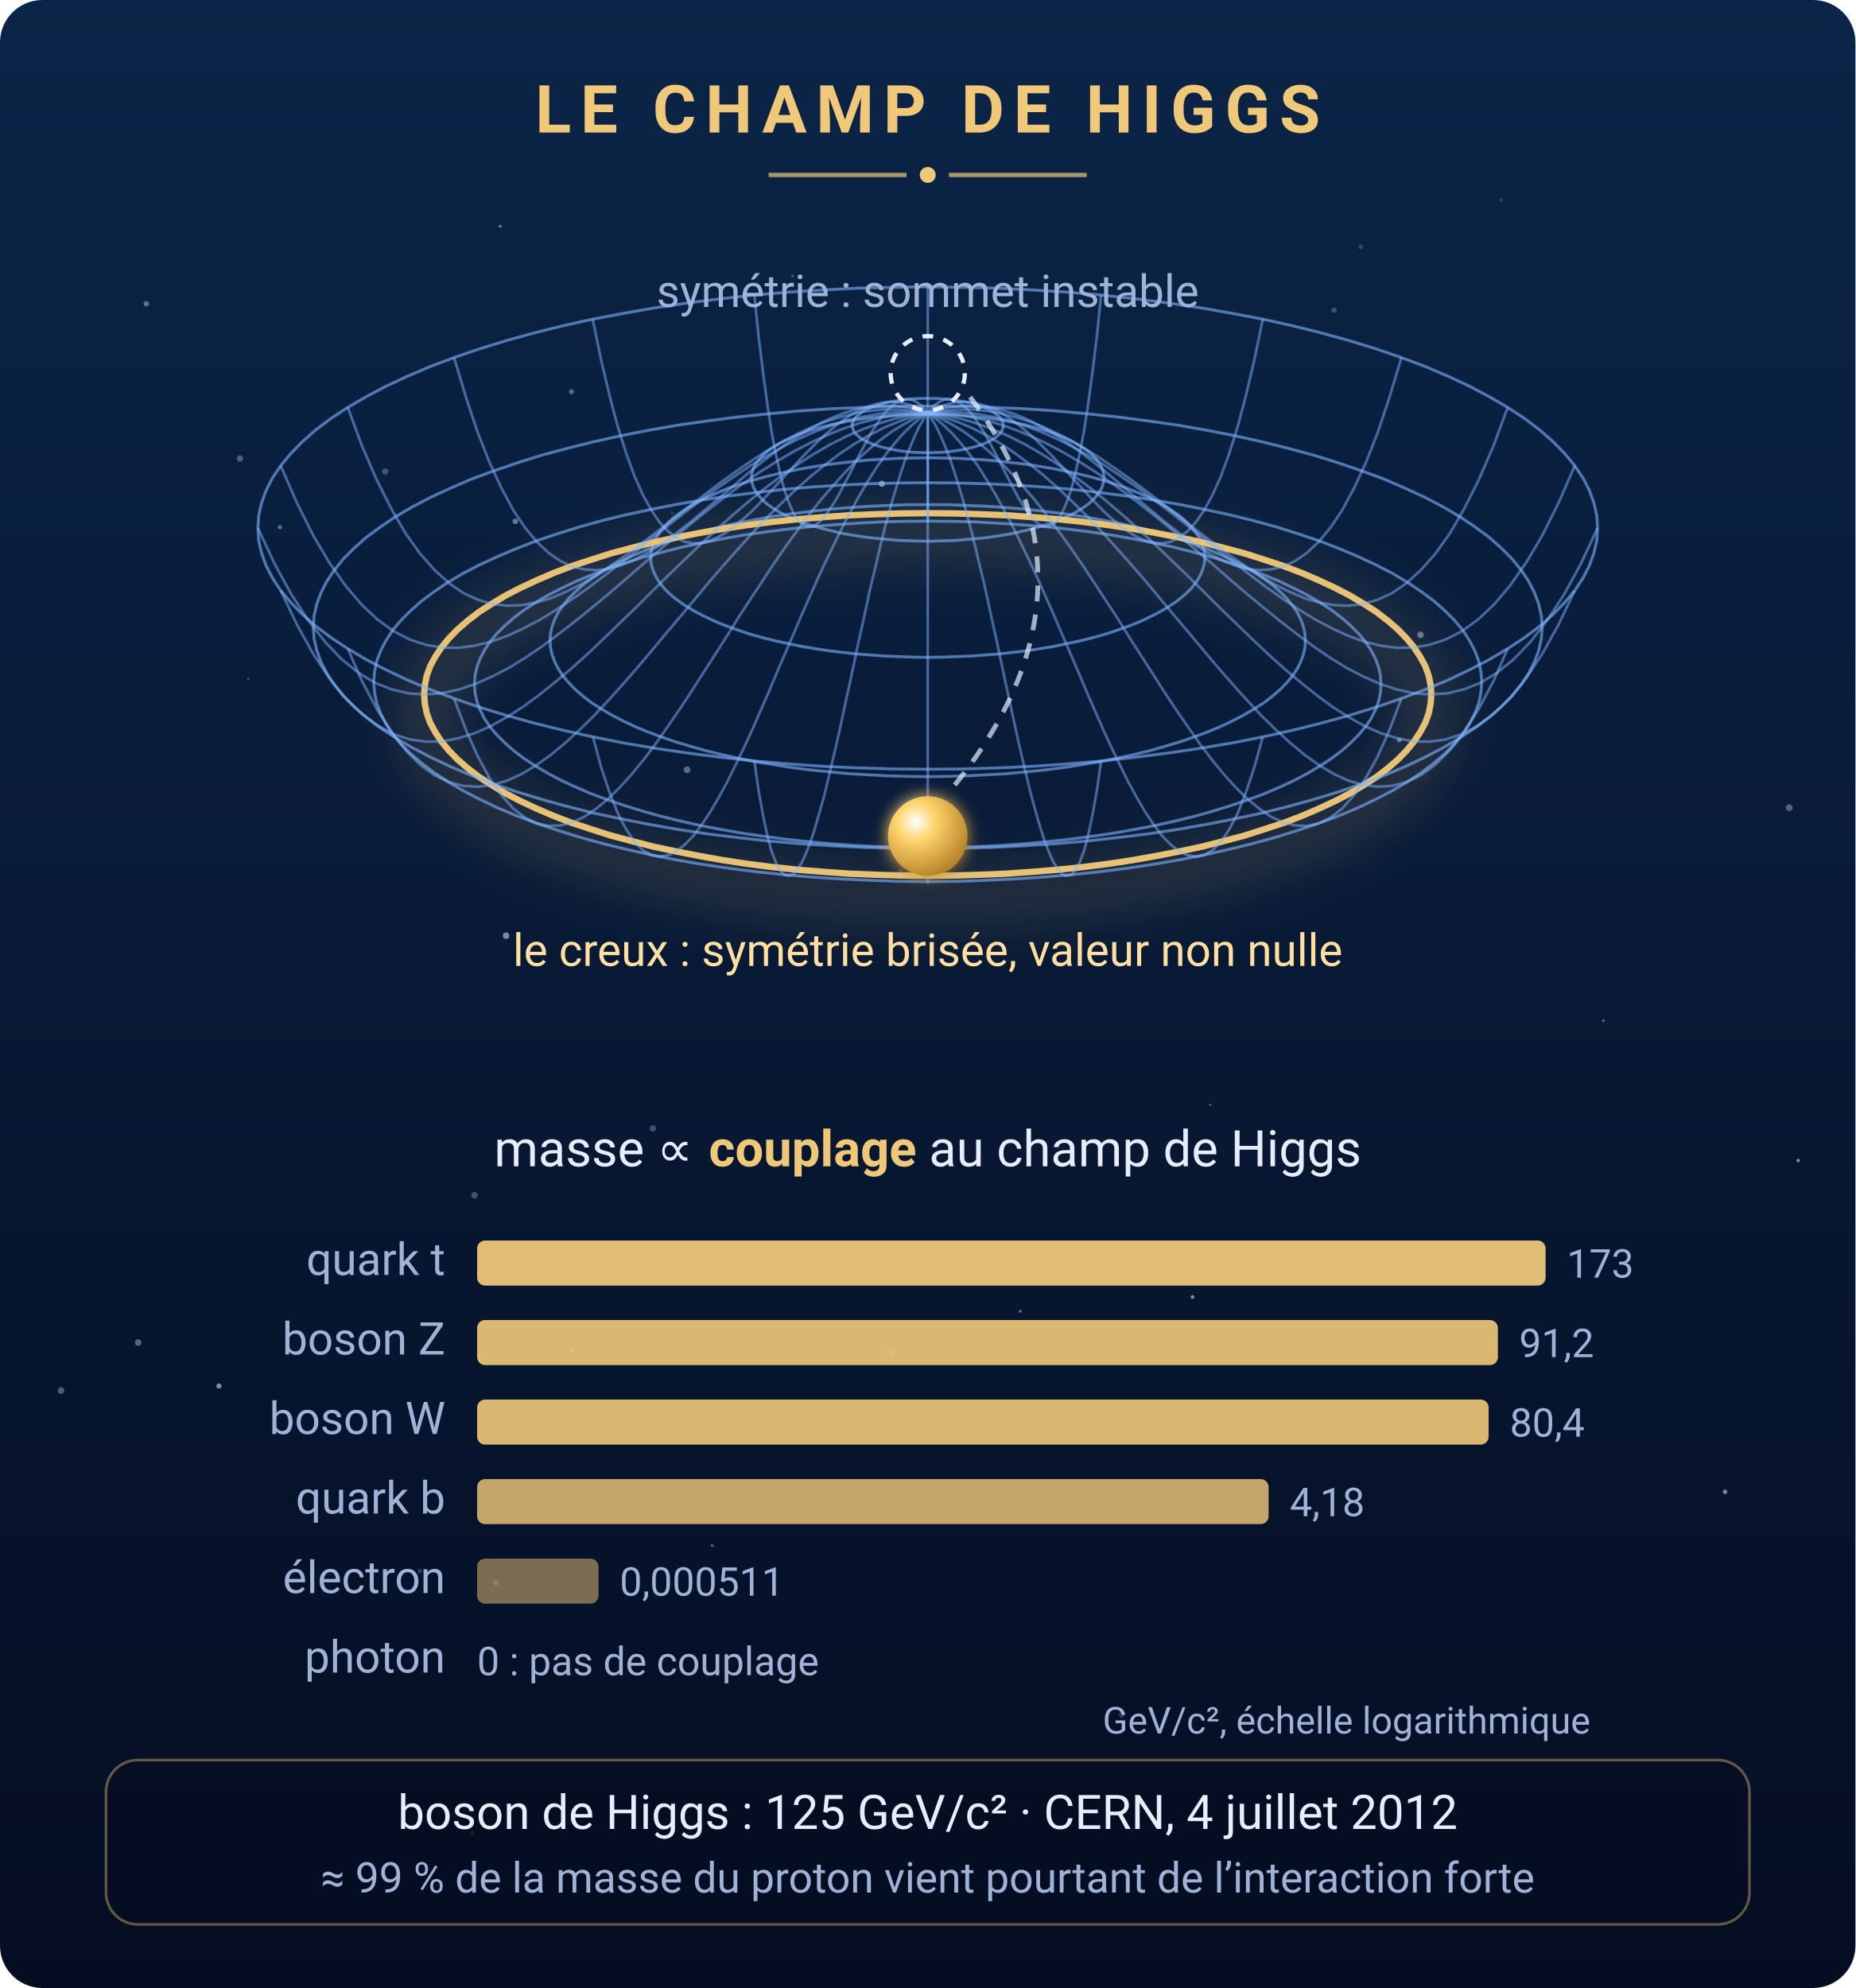
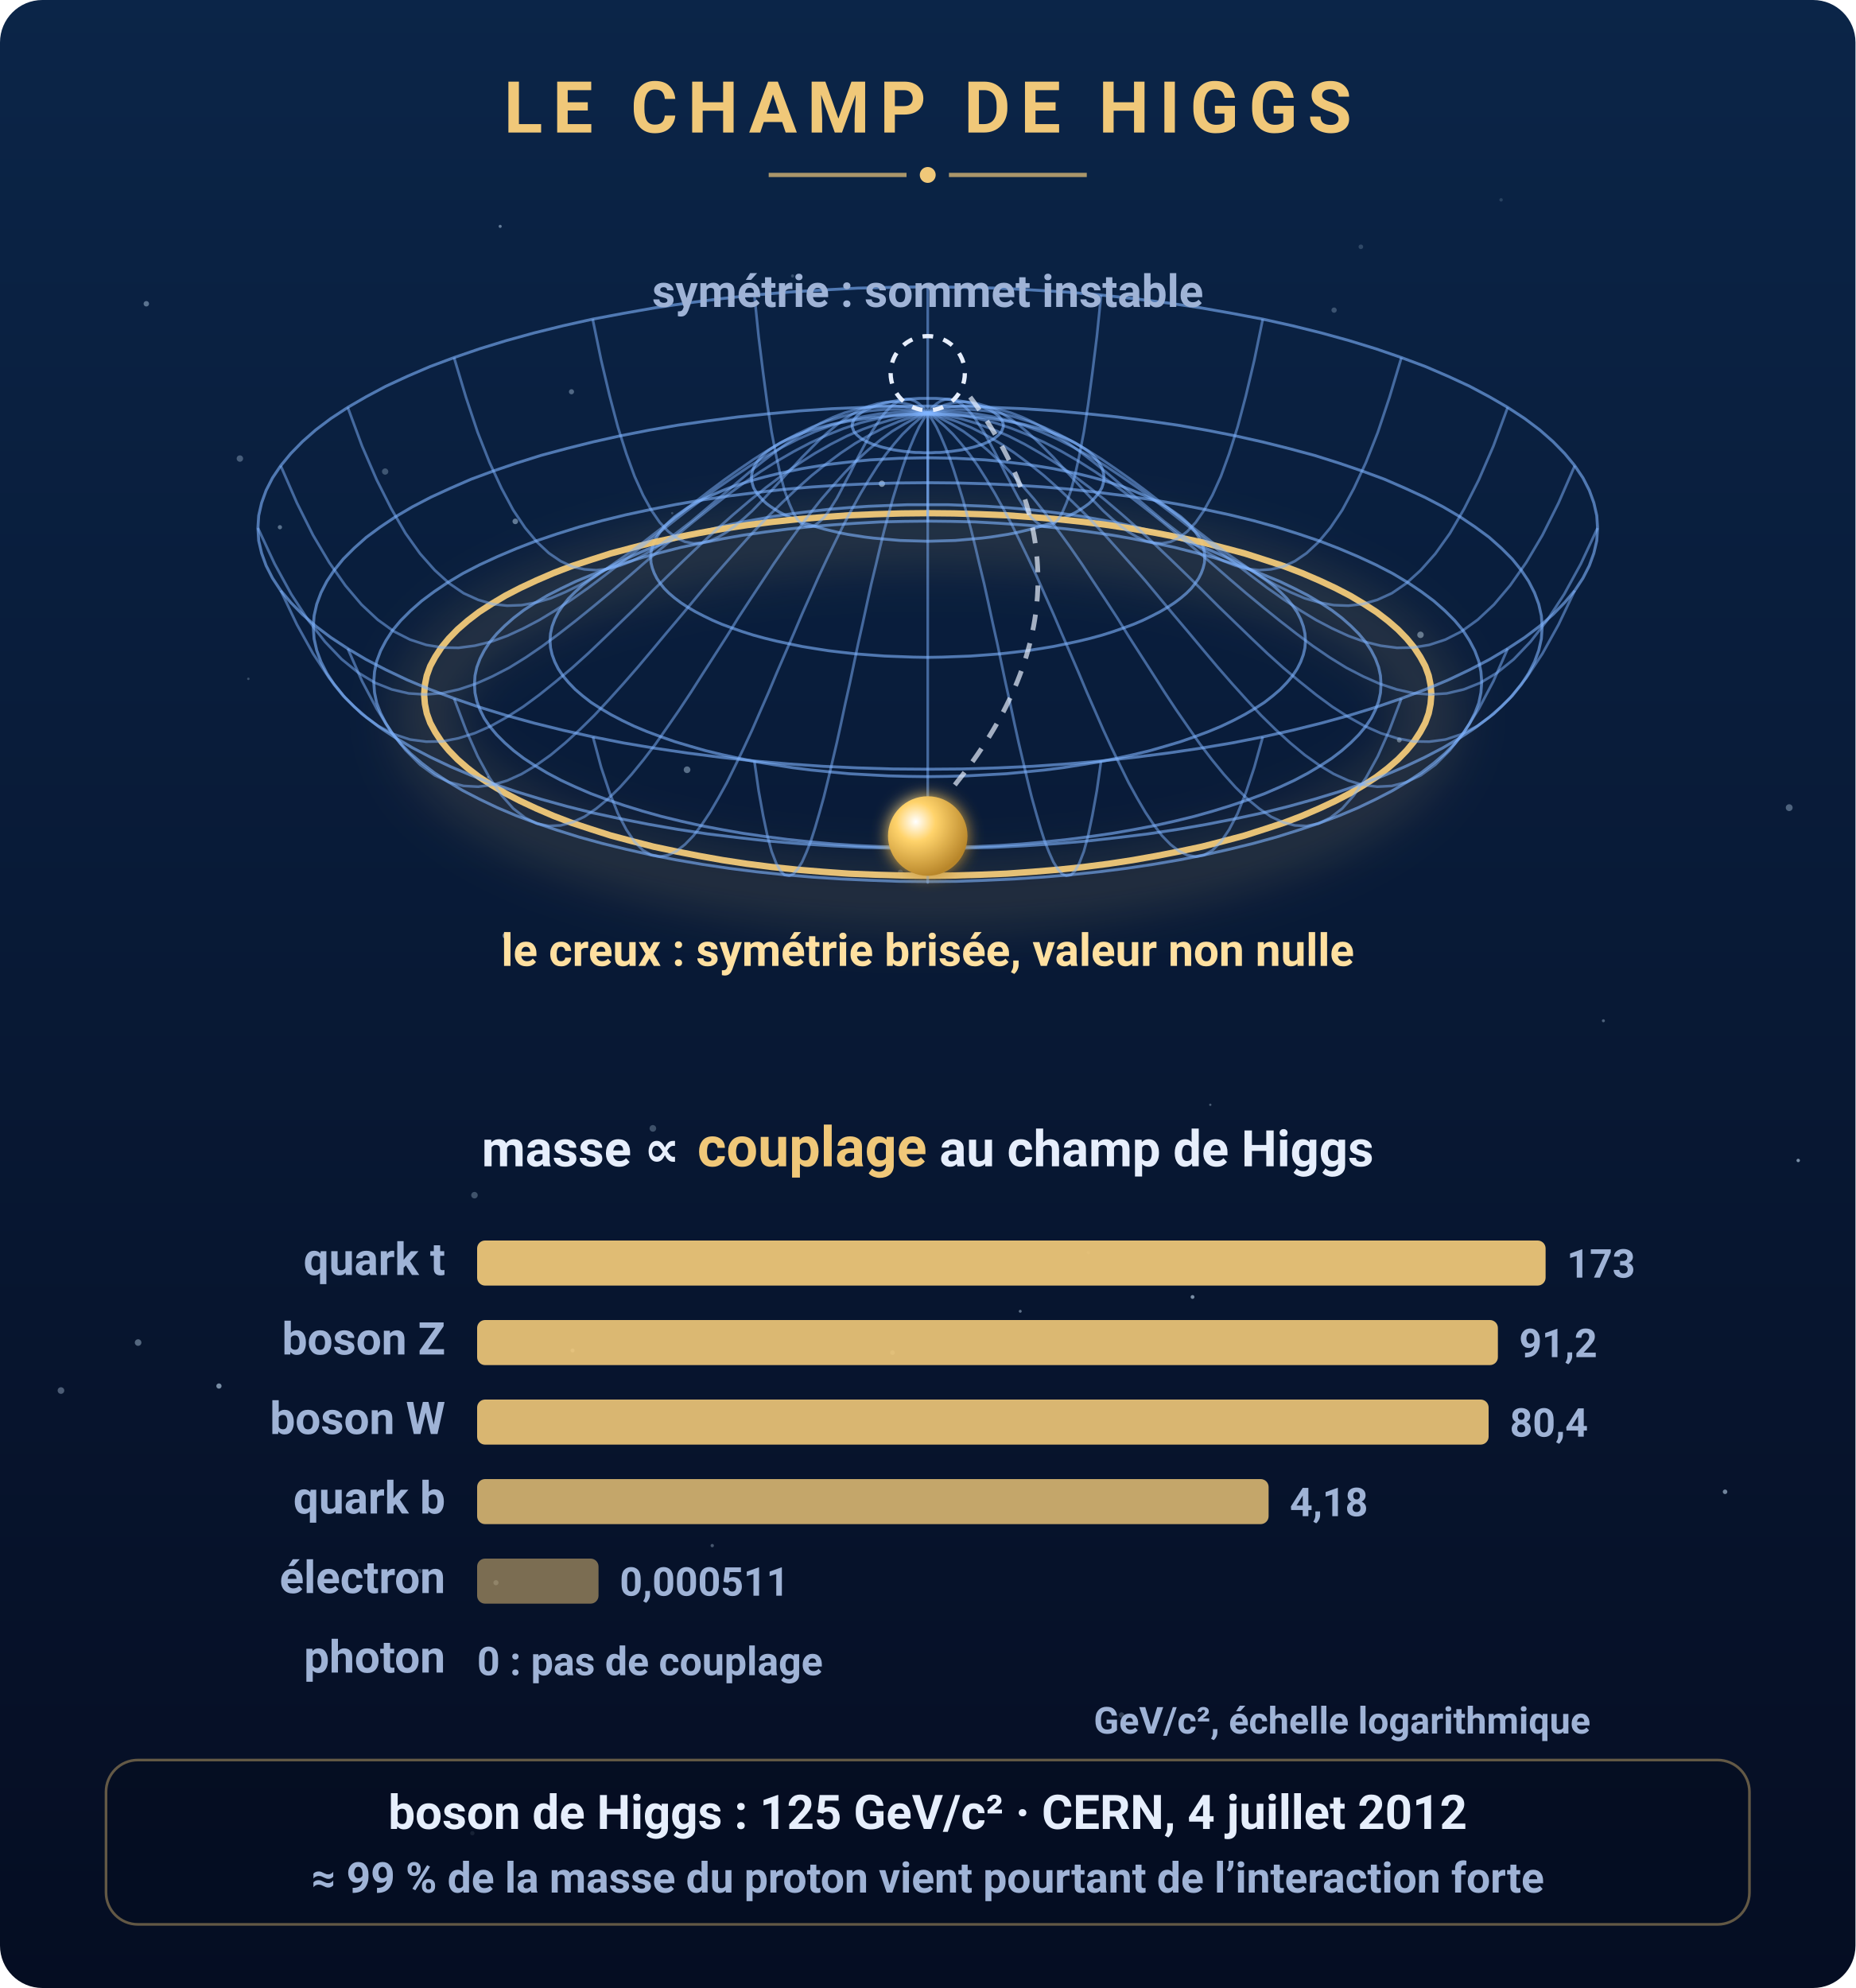
- <svg xmlns="http://www.w3.org/2000/svg" viewBox="0 0 700 750" role="img" aria-labelledby="t14 d14" data-version="1.0">
+ <svg xmlns="http://www.w3.org/2000/svg" viewBox="0 0 700 750" role="img" aria-labelledby="t14 d14" data-version="1.1">
  <style>
+   text, tspan { font-weight: 700 !important; }
  text { font-family: "Jost", "Segoe UI", Roboto, system-ui, sans-serif; }
  .titre  { font-size: 25px; font-weight: 600; letter-spacing: .14em; text-anchor: middle; }
  .label  { font-size: 22px; font-weight: 600; letter-spacing: .06em; }
  .sous   { font-size: 21px; fill: #9fb3d6; }
  .texte  { font-size: 22px; fill: #e6eefc; }
  .math   { font-family: Georgia, "Times New Roman", serif; fill: #e6eefc; }
</style>
  <defs>
    <linearGradient id="vg-fond" x1="0" y1="0" x2="0" y2="1">
      <stop offset="0" stop-color="#0b2548" />
      <stop offset="1" stop-color="#050d22" />
    </linearGradient>
    <filter id="vg-lueur" x="-30%" y="-30%" width="160%" height="160%">
      <feGaussianBlur in="SourceGraphic" stdDeviation="3" result="f" />
      <feMerge>
        <feMergeNode in="f" />
        <feMergeNode in="SourceGraphic" />
      </feMerge>
    </filter>
    <filter id="vg-flou" x="-50%" y="-50%" width="200%" height="200%">
      <feGaussianBlur stdDeviation="10" />
    </filter>
  </defs>
  <rect width="700" height="750" rx="16" fill="url(#vg-fond)" />
  <g fill="#cfe9ff">
    <circle cx="82.6" cy="522.9" r="0.99" opacity="0.57" />
    <circle cx="194.4" cy="196.7" r="1.06" opacity="0.45" />
    <circle cx="216.0" cy="509.5" r="0.76" opacity="0.50" />
    <circle cx="90.5" cy="173.0" r="1.21" opacity="0.31" />
    <circle cx="187.1" cy="597.1" r="0.97" opacity="0.22" />
    <circle cx="384.9" cy="494.7" r="0.55" opacity="0.44" />
    <circle cx="93.7" cy="256.1" r="0.47" opacity="0.24" />
    <circle cx="675.0" cy="304.7" r="1.29" opacity="0.35" />
    <circle cx="423.1" cy="647.0" r="1.02" opacity="0.20" />
    <circle cx="410.6" cy="472.6" r="0.56" opacity="0.19" />
    <circle cx="604.9" cy="385.1" r="0.57" opacity="0.35" />
    <circle cx="158.4" cy="592.7" r="0.85" opacity="0.20" />
    <circle cx="566.3" cy="75.4" r="0.65" opacity="0.16" />
    <circle cx="513.4" cy="93.1" r="0.87" opacity="0.19" />
    <circle cx="336.7" cy="510.3" r="0.88" opacity="0.35" />
    <circle cx="339.7" cy="329.0" r="0.94" opacity="0.19" />
    <circle cx="332.7" cy="182.5" r="1.18" opacity="0.57" />
    <circle cx="55.2" cy="114.6" r="1.03" opacity="0.41" />
    <circle cx="23.0" cy="524.6" r="1.25" opacity="0.34" />
    <circle cx="246.3" cy="425.7" r="1.25" opacity="0.27" />
    <circle cx="215.6" cy="147.8" r="0.97" opacity="0.36" />
    <circle cx="184.1" cy="293.2" r="0.43" opacity="0.29" />
    <circle cx="678.4" cy="437.8" r="0.65" opacity="0.57" />
    <circle cx="253.6" cy="193.6" r="0.43" opacity="0.22" />
    <circle cx="145.3" cy="177.9" r="1.19" opacity="0.27" />
    <circle cx="179.0" cy="450.9" r="1.23" opacity="0.28" />
    <circle cx="527.9" cy="279.2" r="0.91" opacity="0.42" />
    <circle cx="650.8" cy="562.8" r="0.86" opacity="0.53" />
    <circle cx="259.2" cy="290.4" r="1.26" opacity="0.40" />
    <circle cx="535.9" cy="239.5" r="1.22" opacity="0.43" />
    <circle cx="178.2" cy="691.6" r="0.82" opacity="0.30" />
    <circle cx="188.7" cy="85.4" r="0.58" opacity="0.46" />
    <circle cx="105.6" cy="198.9" r="0.80" opacity="0.40" />
    <circle cx="268.7" cy="583.1" r="0.63" opacity="0.32" />
    <circle cx="299.0" cy="104.1" r="0.60" opacity="0.22" />
    <circle cx="503.3" cy="117.0" r="1.00" opacity="0.25" />
    <circle cx="449.9" cy="489.3" r="0.72" opacity="0.57" />
    <circle cx="456.6" cy="416.8" r="0.44" opacity="0.33" />
    <circle cx="190.9" cy="353.0" r="1.24" opacity="0.54" />
    <circle cx="52.1" cy="506.5" r="1.24" opacity="0.39" />
  </g>
-   <text class="titre" x="350.0" y="50" fill="#f0c879">LE CHAMP DE HIGGS</text>
+   <text style="font-size:27px" class="titre" x="350.0" y="50" fill="#f0c879">LE CHAMP DE HIGGS</text>
  <line x1="290.0" y1="66" x2="342.0" y2="66" stroke="#f0c879" stroke-width="1.6" opacity=".7" />
  <line x1="358.0" y1="66" x2="410.0" y2="66" stroke="#f0c879" stroke-width="1.6" opacity=".7" />
  <circle cx="350.0" cy="66" r="3" fill="#f0c879" />
  <ellipse cx="350" cy="270" rx="190" ry="68.4" fill="none" stroke="#f0c879" stroke-width="16" opacity=".18" filter="url(#vg-flou)" />
  <g fill="none" stroke-linejoin="round">
    <polyline points="378.5,160.5 378.5,161.1 378.3,161.6 378.1,162.1 377.9,162.7 377.5,163.2 377.1,163.7 376.6,164.2 376.0,164.7 375.4,165.2 374.7,165.7 373.9,166.1 373.1,166.6 372.1,167.0 371.2,167.4 370.2,167.8 369.1,168.1 367.9,168.5 366.8,168.8 365.5,169.1 364.2,169.4 362.9,169.7 361.6,169.9 360.2,170.1 358.8,170.3 357.4,170.4 355.9,170.6 354.5,170.7 353.0,170.7 351.5,170.8 350.0,170.8 348.5,170.8 347.0,170.7 345.5,170.7 344.1,170.6 342.6,170.4 341.2,170.3 339.8,170.1 338.4,169.9 337.1,169.7 335.8,169.4 334.5,169.1 333.2,168.8 332.1,168.5 330.9,168.1 329.8,167.8 328.8,167.4 327.9,167.0 326.9,166.6 326.1,166.1 325.3,165.7 324.6,165.2 324.0,164.7 323.4,164.2 322.9,163.7 322.5,163.2 322.1,162.7 321.9,162.1 321.7,161.6 321.5,161.1 321.5,160.5 321.5,160.0 321.7,159.5 321.9,158.9 322.1,158.4 322.5,157.9 322.9,157.4 323.4,156.8 324.0,156.4 324.6,155.9 325.3,155.4 326.1,154.9 326.9,154.5 327.9,154.1 328.8,153.7 329.8,153.3 330.9,152.9 332.1,152.6 333.2,152.2 334.5,151.9 335.8,151.6 337.1,151.4 338.4,151.2 339.8,150.9 341.2,150.8 342.6,150.6 344.1,150.5 345.5,150.4 347.0,150.3 348.5,150.3 350.0,150.3 351.5,150.3 353.0,150.3 354.5,150.4 355.9,150.5 357.4,150.6 358.8,150.8 360.2,150.9 361.6,151.2 362.9,151.4 364.2,151.6 365.5,151.9 366.8,152.2 367.9,152.6 369.1,152.9 370.2,153.3 371.2,153.7 372.1,154.1 373.1,154.5 373.9,154.9 374.7,155.4 375.4,155.9 376.0,156.4 376.6,156.8 377.1,157.4 377.5,157.9 377.9,158.4 378.1,158.9 378.3,159.5 378.5,160.0 378.5,160.5" stroke="#7fb4ff" stroke-width="1.1" opacity="0.6" />
    <polyline points="416.5,180.2 416.4,181.5 416.1,182.7 415.7,184.0 415.0,185.2 414.2,186.4 413.2,187.6 412.1,188.8 410.8,190.0 409.3,191.1 407.6,192.2 405.8,193.3 403.8,194.3 401.7,195.3 399.4,196.2 397.0,197.2 394.5,198.0 391.8,198.8 389.1,199.6 386.2,200.3 383.2,201.0 380.2,201.6 377.0,202.1 373.8,202.6 370.5,203.0 367.2,203.3 363.8,203.6 360.4,203.9 357.0,204.0 353.5,204.1 350.0,204.2 346.5,204.1 343.0,204.0 339.6,203.9 336.2,203.6 332.8,203.3 329.5,203.0 326.2,202.6 323.0,202.1 319.8,201.6 316.8,201.0 313.8,200.3 310.9,199.6 308.2,198.8 305.5,198.0 303.0,197.2 300.6,196.2 298.3,195.3 296.2,194.3 294.2,193.3 292.4,192.2 290.7,191.1 289.2,190.0 287.9,188.8 286.8,187.6 285.8,186.4 285.0,185.2 284.3,184.0 283.9,182.7 283.6,181.5 283.5,180.2 283.6,179.0 283.9,177.7 284.3,176.5 285.0,175.2 285.8,174.0 286.8,172.8 287.9,171.6 289.2,170.5 290.7,169.4 292.4,168.3 294.2,167.2 296.2,166.2 298.3,165.2 300.6,164.2 303.0,163.3 305.5,162.4 308.2,161.6 310.9,160.9 313.8,160.1 316.8,159.5 319.8,158.9 323.0,158.4 326.2,157.9 329.5,157.5 332.8,157.1 336.2,156.8 339.6,156.6 343.0,156.4 346.5,156.3 350.0,156.3 353.5,156.3 357.0,156.4 360.4,156.6 363.8,156.8 367.2,157.1 370.5,157.5 373.8,157.9 377.0,158.4 380.2,158.9 383.2,159.5 386.2,160.1 389.1,160.9 391.8,161.6 394.5,162.4 397.0,163.3 399.4,164.2 401.7,165.2 403.8,166.2 405.8,167.2 407.6,168.3 409.3,169.4 410.8,170.5 412.1,171.6 413.2,172.8 414.2,174.0 415.0,175.2 415.7,176.5 416.1,177.7 416.4,179.0 416.5,180.2" stroke="#7fb4ff" stroke-width="1.1" opacity="0.6" />
    <polyline points="454.5,210.3 454.4,212.3 453.9,214.3 453.2,216.2 452.2,218.2 450.9,220.1 449.4,222.0 447.6,223.8 445.5,225.6 443.1,227.4 440.5,229.1 437.6,230.8 434.5,232.4 431.2,234.0 427.7,235.5 423.9,236.9 419.9,238.3 415.8,239.6 411.4,240.8 406.9,241.9 402.2,242.9 397.4,243.9 392.5,244.7 387.4,245.5 382.3,246.1 377.0,246.7 371.7,247.1 366.3,247.5 360.9,247.7 355.5,247.9 350.0,248.0 344.5,247.9 339.1,247.7 333.7,247.5 328.3,247.1 323.0,246.7 317.7,246.1 312.6,245.5 307.5,244.7 302.6,243.9 297.8,242.9 293.1,241.9 288.6,240.8 284.2,239.6 280.1,238.3 276.1,236.9 272.3,235.5 268.8,234.0 265.5,232.4 262.4,230.8 259.5,229.1 256.9,227.4 254.5,225.6 252.4,223.8 250.6,222.0 249.1,220.1 247.8,218.2 246.8,216.2 246.1,214.3 245.6,212.3 245.5,210.3 245.6,208.4 246.1,206.4 246.8,204.4 247.8,202.5 249.1,200.6 250.6,198.7 252.4,196.9 254.5,195.0 256.9,193.3 259.5,191.5 262.4,189.8 265.5,188.2 268.8,186.7 272.3,185.2 276.1,183.7 280.1,182.4 284.2,181.1 288.6,179.9 293.1,178.8 297.7,177.8 302.6,176.8 307.5,176.0 312.6,175.2 317.7,174.6 323.0,174.0 328.3,173.5 333.7,173.2 339.1,172.9 344.5,172.8 350.0,172.7 355.5,172.8 360.9,172.9 366.3,173.2 371.7,173.5 377.0,174.0 382.3,174.6 387.4,175.2 392.5,176.0 397.4,176.8 402.2,177.8 406.9,178.8 411.4,179.9 415.8,181.1 419.9,182.4 423.9,183.7 427.7,185.2 431.2,186.7 434.5,188.2 437.6,189.8 440.5,191.5 443.1,193.3 445.5,195.0 447.6,196.9 449.4,198.7 450.9,200.6 452.2,202.5 453.2,204.4 453.9,206.4 454.4,208.4 454.5,210.3" stroke="#7fb4ff" stroke-width="1.1" opacity="0.6" />
    <polyline points="492.5,241.7 492.3,244.4 491.7,247.0 490.7,249.7 489.4,252.3 487.6,255.0 485.5,257.5 483.0,260.1 480.2,262.5 477.0,265.0 473.4,267.3 469.5,269.6 465.3,271.8 460.7,274.0 455.9,276.0 450.8,277.9 445.4,279.8 439.7,281.5 433.8,283.2 427.6,284.7 421.2,286.1 414.7,287.4 408.0,288.5 401.1,289.6 394.0,290.5 386.9,291.2 379.6,291.9 372.3,292.3 364.9,292.7 357.5,292.9 350.0,293.0 342.5,292.9 335.1,292.7 327.7,292.3 320.4,291.9 313.1,291.2 306.0,290.5 298.9,289.6 292.0,288.5 285.3,287.4 278.8,286.1 272.4,284.7 266.2,283.2 260.3,281.5 254.6,279.8 249.2,277.9 244.1,276.0 239.3,274.0 234.7,271.8 230.5,269.6 226.6,267.3 223.0,265.0 219.8,262.5 217.0,260.1 214.5,257.5 212.4,255.0 210.6,252.3 209.3,249.7 208.3,247.0 207.7,244.4 207.5,241.7 207.7,239.0 208.3,236.3 209.3,233.6 210.6,231.0 212.4,228.4 214.5,225.8 217.0,223.3 219.8,220.8 223.0,218.4 226.6,216.0 230.5,213.7 234.7,211.5 239.3,209.4 244.1,207.3 249.2,205.4 254.6,203.5 260.3,201.8 266.2,200.2 272.4,198.6 278.7,197.2 285.3,196.0 292.0,194.8 298.9,193.8 306.0,192.9 313.1,192.1 320.4,191.5 327.7,191.0 335.1,190.7 342.5,190.4 350.0,190.4 357.5,190.4 364.9,190.7 372.3,191.0 379.6,191.5 386.9,192.1 394.0,192.9 401.1,193.8 408.0,194.8 414.7,196.0 421.2,197.2 427.6,198.6 433.8,200.2 439.7,201.8 445.4,203.5 450.8,205.4 455.9,207.3 460.7,209.4 465.3,211.5 469.5,213.7 473.4,216.0 477.0,218.4 480.2,220.8 483.0,223.3 485.5,225.8 487.6,228.4 489.4,231.0 490.7,233.6 491.7,236.3 492.3,239.0 492.5,241.7" stroke="#7fb4ff" stroke-width="1.1" opacity="0.6" />
    <polyline points="521.0,258.2 520.8,261.4 520.1,264.6 518.9,267.8 517.3,271.0 515.2,274.1 512.6,277.2 509.6,280.2 506.2,283.2 502.4,286.1 498.1,288.9 493.4,291.7 488.3,294.4 482.9,296.9 477.1,299.4 470.9,301.7 464.4,303.9 457.6,306.0 450.5,308.0 443.1,309.8 435.5,311.5 427.6,313.0 419.6,314.4 411.3,315.6 402.8,316.7 394.3,317.6 385.6,318.4 376.8,319.0 367.9,319.4 358.9,319.6 350.0,319.7 341.1,319.6 332.1,319.4 323.2,319.0 314.4,318.4 305.7,317.6 297.2,316.7 288.7,315.6 280.4,314.4 272.4,313.0 264.5,311.5 256.9,309.8 249.5,308.0 242.4,306.0 235.6,303.9 229.1,301.7 222.9,299.4 217.1,296.9 211.7,294.4 206.6,291.7 201.9,288.9 197.6,286.1 193.8,283.2 190.4,280.2 187.4,277.2 184.8,274.1 182.7,271.0 181.1,267.8 179.9,264.6 179.2,261.4 179.0,258.2 179.2,254.9 179.9,251.7 181.1,248.5 182.7,245.4 184.8,242.2 187.4,239.1 190.4,236.1 193.8,233.1 197.6,230.2 201.9,227.4 206.6,224.6 211.7,222.0 217.1,219.4 222.9,217.0 229.1,214.6 235.6,212.4 242.4,210.3 249.5,208.4 256.9,206.5 264.5,204.9 272.4,203.3 280.4,201.9 288.7,200.7 297.2,199.6 305.7,198.7 314.4,198.0 323.2,197.4 332.1,196.9 341.1,196.7 350.0,196.6 358.9,196.7 367.9,196.9 376.8,197.4 385.6,198.0 394.3,198.7 402.8,199.6 411.3,200.7 419.6,201.9 427.6,203.3 435.5,204.9 443.1,206.5 450.5,208.4 457.6,210.3 464.4,212.4 470.9,214.6 477.1,217.0 482.9,219.4 488.3,222.0 493.4,224.6 498.1,227.4 502.4,230.2 506.2,233.1 509.6,236.1 512.6,239.1 515.2,242.2 517.3,245.4 518.9,248.5 520.1,251.7 520.8,254.9 521.0,258.2" stroke="#7fb4ff" stroke-width="1.1" opacity="0.6" />
    <polyline points="540.0,262.0 539.7,265.6 539.0,269.1 537.7,272.7 535.8,276.2 533.5,279.7 530.7,283.1 527.4,286.5 523.6,289.8 519.3,293.1 514.5,296.2 509.3,299.3 503.7,302.2 497.7,305.0 491.2,307.8 484.4,310.4 477.1,312.8 469.6,315.2 461.7,317.3 453.5,319.4 445.0,321.2 436.3,322.9 427.3,324.5 418.1,325.9 408.7,327.1 399.2,328.1 389.5,328.9 379.7,329.6 369.9,330.0 359.9,330.3 350.0,330.4 340.1,330.3 330.1,330.0 320.3,329.6 310.5,328.9 300.8,328.1 291.3,327.1 281.9,325.9 272.7,324.5 263.7,322.9 255.0,321.2 246.5,319.4 238.3,317.3 230.4,315.2 222.9,312.8 215.6,310.4 208.8,307.8 202.3,305.0 196.3,302.2 190.7,299.3 185.5,296.2 180.7,293.1 176.4,289.8 172.6,286.5 169.3,283.1 166.5,279.7 164.2,276.2 162.3,272.7 161.0,269.1 160.3,265.6 160.0,262.0 160.3,258.4 161.0,254.9 162.3,251.3 164.2,247.8 166.5,244.3 169.3,240.9 172.6,237.5 176.4,234.2 180.7,230.9 185.5,227.8 190.7,224.7 196.3,221.8 202.3,219.0 208.8,216.2 215.6,213.6 222.9,211.2 230.4,208.8 238.3,206.7 246.5,204.6 255.0,202.8 263.7,201.1 272.7,199.5 281.9,198.1 291.3,196.9 300.8,195.9 310.5,195.1 320.3,194.4 330.1,194.0 340.1,193.7 350.0,193.6 359.9,193.7 369.9,194.0 379.7,194.4 389.5,195.1 399.2,195.9 408.7,196.9 418.1,198.1 427.3,199.5 436.3,201.1 445.0,202.8 453.5,204.6 461.7,206.7 469.6,208.8 477.1,211.2 484.4,213.6 491.2,216.2 497.7,219.0 503.7,221.8 509.3,224.7 514.5,227.8 519.3,230.9 523.6,234.2 527.4,237.5 530.7,240.9 533.5,244.3 535.8,247.8 537.7,251.3 539.0,254.9 539.7,258.4 540.0,262.0" stroke="#f0c879" stroke-width="2.4" opacity="0.95" />
    <polyline points="559.0,257.3 558.7,261.3 557.9,265.2 556.4,269.1 554.4,273.0 551.9,276.8 548.8,280.6 545.1,284.3 540.9,287.9 536.2,291.5 531.0,294.9 525.3,298.3 519.1,301.5 512.4,304.7 505.3,307.7 497.8,310.5 489.8,313.2 481.5,315.8 472.8,318.2 463.8,320.4 454.5,322.5 444.9,324.4 435.0,326.1 424.9,327.6 414.6,328.9 404.1,330.0 393.5,330.9 382.7,331.6 371.8,332.1 360.9,332.5 350.0,332.6 339.1,332.5 328.2,332.1 317.3,331.6 306.5,330.9 295.9,330.0 285.4,328.9 275.1,327.6 265.0,326.1 255.1,324.4 245.5,322.5 236.2,320.4 227.2,318.2 218.5,315.8 210.2,313.2 202.2,310.5 194.7,307.7 187.6,304.7 180.9,301.5 174.7,298.3 169.0,294.9 163.8,291.5 159.1,287.9 154.9,284.3 151.2,280.6 148.1,276.8 145.6,273.0 143.6,269.1 142.1,265.2 141.3,261.3 141.0,257.3 141.3,253.4 142.1,249.5 143.6,245.5 145.6,241.7 148.1,237.8 151.2,234.1 154.9,230.4 159.1,226.7 163.8,223.2 169.0,219.7 174.7,216.3 180.9,213.1 187.6,210.0 194.7,207.0 202.2,204.1 210.2,201.4 218.5,198.8 227.2,196.4 236.2,194.2 245.5,192.2 255.1,190.3 265.0,188.6 275.1,187.1 285.4,185.8 295.9,184.6 306.5,183.7 317.3,183.0 328.2,182.5 339.1,182.2 350.0,182.1 360.9,182.2 371.8,182.5 382.7,183.0 393.5,183.7 404.1,184.6 414.6,185.8 424.9,187.1 435.0,188.6 444.9,190.3 454.5,192.2 463.8,194.2 472.8,196.4 481.5,198.8 489.8,201.4 497.8,204.1 505.3,207.0 512.4,210.0 519.1,213.1 525.3,216.3 531.0,219.7 536.2,223.2 540.9,226.7 545.1,230.4 548.8,234.1 551.9,237.8 554.4,241.7 556.4,245.5 557.9,249.5 558.7,253.4 559.0,257.3" stroke="#7fb4ff" stroke-width="1.1" opacity="0.6" />
    <polyline points="581.8,236.7 581.5,241.0 580.5,245.4 578.9,249.7 576.7,254.0 573.9,258.3 570.5,262.5 566.4,266.6 561.8,270.6 556.5,274.6 550.7,278.4 544.4,282.1 537.5,285.7 530.1,289.2 522.3,292.5 513.9,295.7 505.1,298.7 495.9,301.5 486.2,304.2 476.2,306.7 465.9,308.9 455.2,311.0 444.3,312.9 433.1,314.6 421.6,316.0 410.0,317.3 398.2,318.3 386.3,319.1 374.2,319.7 362.1,320.0 350.0,320.1 337.9,320.0 325.8,319.7 313.7,319.1 301.8,318.3 290.0,317.3 278.4,316.0 266.9,314.6 255.7,312.9 244.8,311.0 234.1,308.9 223.8,306.7 213.8,304.2 204.1,301.5 194.9,298.7 186.1,295.7 177.7,292.5 169.9,289.2 162.5,285.7 155.6,282.1 149.3,278.4 143.5,274.6 138.2,270.6 133.6,266.6 129.5,262.5 126.1,258.3 123.3,254.0 121.1,249.7 119.5,245.4 118.5,241.0 118.2,236.7 118.5,232.3 119.5,227.9 121.1,223.6 123.3,219.3 126.1,215.1 129.5,210.9 133.6,206.8 138.2,202.7 143.5,198.8 149.3,194.9 155.6,191.2 162.5,187.6 169.9,184.2 177.7,180.8 186.1,177.7 194.9,174.7 204.1,171.8 213.8,169.2 223.8,166.7 234.1,164.4 244.8,162.3 255.7,160.4 266.9,158.8 278.4,157.3 290.0,156.1 301.8,155.0 313.7,154.2 325.8,153.7 337.9,153.3 350.0,153.2 362.1,153.3 374.2,153.7 386.3,154.2 398.2,155.0 410.0,156.1 421.6,157.3 433.1,158.8 444.3,160.4 455.2,162.3 465.9,164.4 476.2,166.7 486.2,169.2 495.9,171.8 505.1,174.7 513.9,177.7 522.3,180.8 530.1,184.2 537.5,187.6 544.4,191.2 550.7,194.9 556.5,198.8 561.8,202.7 566.4,206.8 570.5,210.9 573.9,215.1 576.7,219.3 578.9,223.6 580.5,227.9 581.5,232.3 581.8,236.7" stroke="#7fb4ff" stroke-width="1.1" opacity="0.6" />
    <polyline points="602.7,199.2 602.4,204.0 601.3,208.7 599.6,213.4 597.2,218.1 594.1,222.8 590.3,227.3 585.9,231.8 580.9,236.2 575.2,240.5 568.8,244.7 561.9,248.8 554.4,252.7 546.4,256.5 537.8,260.1 528.7,263.5 519.1,266.8 509.0,269.9 498.5,272.8 487.6,275.5 476.4,278.0 464.7,280.3 452.8,282.3 440.6,284.1 428.1,285.7 415.4,287.1 402.5,288.2 389.5,289.1 376.4,289.7 363.2,290.1 350.0,290.2 336.8,290.1 323.6,289.7 310.5,289.1 297.5,288.2 284.6,287.1 271.9,285.7 259.4,284.1 247.2,282.3 235.3,280.3 223.7,278.0 212.4,275.5 201.5,272.8 191.0,269.9 180.9,266.8 171.3,263.5 162.2,260.1 153.6,256.5 145.6,252.7 138.1,248.8 131.2,244.7 124.8,240.5 119.1,236.2 114.1,231.8 109.7,227.3 105.9,222.8 102.8,218.1 100.4,213.4 98.7,208.7 97.6,204.0 97.3,199.2 97.6,194.5 98.7,189.7 100.4,185.0 102.8,180.3 105.9,175.7 109.7,171.1 114.1,166.6 119.1,162.2 124.8,157.9 131.2,153.7 138.1,149.7 145.6,145.7 153.6,142.0 162.2,138.3 171.3,134.9 180.9,131.6 191.0,128.5 201.5,125.6 212.4,122.9 223.6,120.4 235.3,118.2 247.2,116.1 259.4,114.3 271.9,112.7 284.6,111.3 297.5,110.2 310.5,109.4 323.6,108.7 336.8,108.4 350.0,108.2 363.2,108.4 376.4,108.7 389.5,109.4 402.5,110.2 415.4,111.3 428.1,112.7 440.6,114.3 452.8,116.1 464.7,118.2 476.4,120.4 487.6,122.9 498.5,125.6 509.0,128.5 519.1,131.6 528.7,134.9 537.8,138.3 546.4,142.0 554.4,145.7 561.9,149.7 568.8,153.7 575.2,157.9 580.9,162.2 585.9,166.6 590.3,171.1 594.1,175.7 597.2,180.3 599.6,185.0 601.3,189.7 602.4,194.5 602.7,199.2" stroke="#7fb4ff" stroke-width="1.1" opacity="0.6" />
    <polyline points="350.0,155.8 356.3,156.0 362.6,156.7 369.0,157.9 375.3,159.5 381.6,161.6 387.9,164.1 394.2,167.0 400.5,170.3 406.9,174.0 413.2,178.0 419.5,182.3 425.8,186.9 432.1,191.8 438.4,196.8 444.8,202.1 451.1,207.4 457.4,212.8 463.7,218.3 470.0,223.7 476.4,229.0 482.7,234.1 489.0,239.0 495.3,243.7 501.6,248.0 507.9,251.9 514.3,255.2 520.6,258.0 526.9,260.1 533.2,261.5 539.5,262.0 545.8,261.6 552.2,260.1 558.5,257.6 564.8,253.8 571.1,248.7 577.4,242.1 583.7,234.0 590.1,224.2 596.4,212.7 602.7,199.2" stroke="#7fb4ff" stroke-width="1" opacity=".5" />
    <polyline points="350.0,155.8 356.1,156.6 362.2,157.9 368.3,159.7 374.4,161.9 380.5,164.5 386.6,167.6 392.7,171.1 398.8,175.0 404.9,179.3 411.0,183.9 417.1,188.8 423.2,194.0 429.3,199.4 435.4,205.1 441.5,210.9 447.6,216.8 453.7,222.8 459.8,228.9 465.9,234.8 472.0,240.7 478.1,246.5 484.2,252.0 490.4,257.2 496.5,262.1 502.6,266.6 508.7,270.5 514.8,273.9 520.9,276.6 527.0,278.5 533.1,279.7 539.2,279.8 545.3,279.0 551.4,277.0 557.5,273.8 563.6,269.3 569.7,263.3 575.8,255.8 581.9,246.6 588.0,235.6 594.1,222.8" stroke="#7fb4ff" stroke-width="1" opacity=".5" />
    <polyline points="350.0,155.8 355.5,157.2 360.9,159.0 366.4,161.3 371.9,164.1 377.4,167.3 382.8,170.9 388.3,175.0 393.8,179.4 399.2,184.2 404.7,189.4 410.2,194.8 415.7,200.6 421.1,206.6 426.6,212.8 432.1,219.1 437.5,225.6 443.0,232.2 448.5,238.7 454.0,245.3 459.4,251.7 464.9,258.0 470.4,264.1 475.8,269.9 481.3,275.3 486.8,280.3 492.2,284.8 497.7,288.7 503.2,292.0 508.7,294.5 514.1,296.1 519.6,296.8 525.1,296.5 530.5,295.1 536.0,292.5 541.5,288.5 547.0,283.0 552.4,276.1 557.9,267.4 563.4,257.0 568.8,244.7" stroke="#7fb4ff" stroke-width="1" opacity=".5" />
    <polyline points="350.0,155.8 354.5,157.6 358.9,160.0 363.4,162.7 367.9,166.0 372.3,169.6 376.8,173.7 381.3,178.3 385.7,183.2 390.2,188.4 394.7,194.1 399.1,200.0 403.6,206.2 408.1,212.7 412.5,219.4 417.0,226.2 421.5,233.1 425.9,240.2 430.4,247.2 434.9,254.2 439.3,261.1 443.8,267.9 448.3,274.4 452.7,280.7 457.2,286.6 461.7,292.1 466.1,297.0 470.6,301.4 475.1,305.1 479.5,308.1 484.0,310.2 488.5,311.4 492.9,311.6 497.4,310.7 501.9,308.5 506.4,305.0 510.8,300.0 515.3,293.5 519.8,285.3 524.2,275.4 528.7,263.5" stroke="#7fb4ff" stroke-width="1" opacity=".5" />
    <polyline points="350.0,155.8 353.2,158.0 356.3,160.7 359.5,163.8 362.6,167.4 365.8,171.4 369.0,175.9 372.1,180.8 375.3,186.1 378.4,191.7 381.6,197.7 384.7,204.0 387.9,210.6 391.1,217.4 394.2,224.4 397.4,231.6 400.5,238.9 403.7,246.3 406.9,253.7 410.0,261.1 413.2,268.4 416.3,275.5 419.5,282.4 422.7,289.0 425.8,295.3 429.0,301.1 432.1,306.4 435.3,311.2 438.4,315.3 441.6,318.6 444.8,321.1 447.9,322.6 451.1,323.2 454.2,322.6 457.4,320.8 460.6,317.6 463.7,313.0 466.9,306.9 470.0,299.1 473.2,289.5 476.4,278.0" stroke="#7fb4ff" stroke-width="1" opacity=".5" />
    <polyline points="350.0,155.8 351.6,158.2 353.3,161.1 354.9,164.5 356.5,168.3 358.2,172.6 359.8,177.3 361.4,182.4 363.1,187.9 364.7,193.7 366.4,200.0 368.0,206.5 369.6,213.3 371.3,220.3 372.9,227.6 374.5,235.0 376.2,242.6 377.8,250.2 379.4,257.8 381.1,265.4 382.7,272.9 384.3,280.2 386.0,287.4 387.6,294.2 389.2,300.7 390.9,306.8 392.5,312.3 394.1,317.3 395.8,321.6 397.4,325.2 399.1,327.9 400.7,329.7 402.3,330.4 404.0,330.1 405.6,328.5 407.2,325.6 408.9,321.2 410.5,315.3 412.1,307.7 413.8,298.3 415.4,287.1" stroke="#7fb4ff" stroke-width="1" opacity=".5" />
    <polyline points="350.0,155.8 350.0,158.3 350.0,161.3 350.0,164.7 350.0,168.6 350.0,173.0 350.0,177.7 350.0,182.9 350.0,188.5 350.0,194.4 350.0,200.7 350.0,207.3 350.0,214.2 350.0,221.3 350.0,228.7 350.0,236.2 350.0,243.8 350.0,251.5 350.0,259.2 350.0,266.9 350.0,274.4 350.0,281.9 350.0,289.1 350.0,296.0 350.0,302.6 350.0,308.7 350.0,314.4 350.0,319.4 350.0,323.8 350.0,327.4 350.0,330.2 350.0,332.1 350.0,332.9 350.0,332.6 350.0,331.1 350.0,328.3 350.0,324.0 350.0,318.1 350.0,310.6 350.0,301.4 350.0,290.2" stroke="#7fb4ff" stroke-width="1" opacity=".5" />
    <polyline points="350.0,155.8 348.4,158.2 346.7,161.1 345.1,164.5 343.5,168.3 341.8,172.6 340.2,177.3 338.6,182.4 336.9,187.9 335.3,193.7 333.6,200.0 332.0,206.5 330.4,213.3 328.7,220.3 327.1,227.6 325.5,235.0 323.8,242.6 322.2,250.2 320.6,257.8 318.9,265.4 317.3,272.9 315.7,280.2 314.0,287.4 312.4,294.2 310.8,300.7 309.1,306.8 307.5,312.3 305.9,317.3 304.2,321.6 302.6,325.2 300.9,327.9 299.3,329.7 297.7,330.4 296.0,330.1 294.4,328.5 292.8,325.6 291.1,321.2 289.5,315.3 287.9,307.7 286.2,298.3 284.6,287.1" stroke="#7fb4ff" stroke-width="1" opacity=".5" />
    <polyline points="350.0,155.8 346.8,158.0 343.7,160.7 340.5,163.8 337.4,167.4 334.2,171.4 331.0,175.9 327.9,180.8 324.7,186.1 321.6,191.7 318.4,197.7 315.3,204.0 312.1,210.6 308.9,217.4 305.8,224.4 302.6,231.6 299.5,238.9 296.3,246.3 293.1,253.7 290.0,261.1 286.8,268.4 283.7,275.5 280.5,282.4 277.3,289.0 274.2,295.3 271.0,301.1 267.9,306.4 264.7,311.2 261.6,315.3 258.4,318.6 255.2,321.1 252.1,322.6 248.9,323.2 245.8,322.6 242.6,320.8 239.4,317.6 236.3,313.0 233.1,306.9 230.0,299.1 226.8,289.5 223.7,278.0" stroke="#7fb4ff" stroke-width="1" opacity=".5" />
    <polyline points="350.0,155.8 345.5,157.6 341.1,160.0 336.6,162.7 332.1,166.0 327.7,169.6 323.2,173.7 318.7,178.3 314.3,183.2 309.8,188.4 305.3,194.1 300.9,200.0 296.4,206.2 291.9,212.7 287.5,219.4 283.0,226.2 278.5,233.1 274.1,240.2 269.6,247.2 265.1,254.2 260.7,261.1 256.2,267.9 251.7,274.4 247.3,280.7 242.8,286.6 238.3,292.1 233.9,297.0 229.4,301.4 224.9,305.1 220.5,308.1 216.0,310.2 211.5,311.4 207.1,311.6 202.6,310.7 198.1,308.5 193.6,305.0 189.2,300.0 184.7,293.5 180.2,285.3 175.8,275.4 171.3,263.5" stroke="#7fb4ff" stroke-width="1" opacity=".5" />
    <polyline points="350.0,155.8 344.5,157.2 339.1,159.0 333.6,161.3 328.1,164.1 322.6,167.3 317.2,170.9 311.7,175.0 306.2,179.4 300.8,184.2 295.3,189.4 289.8,194.8 284.3,200.6 278.9,206.6 273.4,212.8 267.9,219.1 262.5,225.6 257.0,232.2 251.5,238.7 246.0,245.3 240.6,251.7 235.1,258.0 229.6,264.1 224.2,269.9 218.7,275.3 213.2,280.3 207.8,284.8 202.3,288.7 196.8,292.0 191.3,294.5 185.9,296.1 180.4,296.8 174.9,296.5 169.5,295.1 164.0,292.5 158.5,288.5 153.0,283.0 147.6,276.1 142.1,267.4 136.6,257.0 131.2,244.7" stroke="#7fb4ff" stroke-width="1" opacity=".5" />
    <polyline points="350.0,155.8 343.9,156.6 337.8,157.9 331.7,159.7 325.6,161.9 319.5,164.5 313.4,167.6 307.3,171.1 301.2,175.0 295.1,179.3 289.0,183.9 282.9,188.8 276.8,194.0 270.7,199.4 264.6,205.1 258.5,210.9 252.4,216.8 246.3,222.8 240.2,228.9 234.1,234.8 228.0,240.7 221.9,246.5 215.8,252.0 209.6,257.2 203.5,262.1 197.4,266.6 191.3,270.5 185.2,273.9 179.1,276.6 173.0,278.5 166.9,279.7 160.8,279.8 154.7,279.0 148.6,277.0 142.5,273.8 136.4,269.3 130.3,263.3 124.2,255.8 118.1,246.6 112.0,235.6 105.9,222.8" stroke="#7fb4ff" stroke-width="1" opacity=".5" />
    <polyline points="350.0,155.8 343.7,156.0 337.4,156.7 331.0,157.9 324.7,159.5 318.4,161.6 312.1,164.1 305.8,167.0 299.5,170.3 293.1,174.0 286.8,178.0 280.5,182.3 274.2,186.9 267.9,191.8 261.6,196.8 255.2,202.1 248.9,207.4 242.6,212.8 236.3,218.3 230.0,223.7 223.6,229.0 217.3,234.1 211.0,239.0 204.7,243.7 198.4,248.0 192.1,251.9 185.7,255.2 179.4,258.0 173.1,260.1 166.8,261.5 160.5,262.0 154.2,261.6 147.8,260.1 141.5,257.6 135.2,253.8 128.9,248.7 122.6,242.1 116.3,234.0 109.9,224.2 103.6,212.7 97.3,199.2" stroke="#7fb4ff" stroke-width="1" opacity=".5" />
    <polyline points="350.0,155.8 343.9,155.4 337.8,155.6 331.7,156.1 325.6,157.2 319.5,158.6 313.4,160.6 307.3,162.9 301.2,165.6 295.1,168.7 289.0,172.1 282.9,175.8 276.8,179.9 270.7,184.1 264.6,188.6 258.5,193.2 252.4,198.0 246.3,202.8 240.2,207.7 234.1,212.5 228.0,217.2 221.9,221.8 215.8,226.1 209.6,230.2 203.5,233.9 197.4,237.1 191.3,239.9 185.2,242.1 179.1,243.6 173.0,244.4 166.9,244.3 160.8,243.3 154.7,241.3 148.6,238.2 142.5,233.8 136.4,228.1 130.3,220.9 124.2,212.2 118.1,201.9 112.0,189.7 105.9,175.7" stroke="#7fb4ff" stroke-width="1" opacity=".5" />
    <polyline points="350.0,155.8 344.5,154.9 339.1,154.5 333.6,154.5 328.1,155.0 322.6,155.9 317.2,157.3 311.7,159.0 306.2,161.2 300.8,163.7 295.3,166.6 289.8,169.8 284.3,173.3 278.9,177.0 273.4,180.9 267.9,185.0 262.5,189.2 257.0,193.5 251.5,197.8 246.0,202.0 240.6,206.2 235.1,210.2 229.6,214.0 224.2,217.5 218.7,220.7 213.2,223.4 207.8,225.7 202.3,227.3 196.8,228.3 191.3,228.5 185.9,227.9 180.4,226.3 174.9,223.8 169.5,220.1 164.0,215.1 158.5,208.9 153.0,201.2 147.6,191.9 142.1,181.0 136.6,168.3 131.2,153.7" stroke="#7fb4ff" stroke-width="1" opacity=".5" />
    <polyline points="350.0,155.8 345.5,154.4 341.1,153.5 336.6,153.1 332.1,153.1 327.7,153.5 323.2,154.4 318.7,155.7 314.3,157.4 309.8,159.5 305.3,161.9 300.9,164.6 296.4,167.6 291.9,170.9 287.5,174.3 283.0,177.9 278.5,181.7 274.1,185.5 269.6,189.3 265.1,193.1 260.7,196.8 256.2,200.3 251.7,203.7 247.3,206.7 242.8,209.4 238.3,211.7 233.9,213.4 229.4,214.6 224.9,215.1 220.5,214.8 216.0,213.8 211.5,211.7 207.1,208.7 202.6,204.5 198.1,199.1 193.6,192.4 189.2,184.2 184.7,174.5 180.2,163.1 175.8,149.9 171.3,134.9" stroke="#7fb4ff" stroke-width="1" opacity=".5" />
    <polyline points="350.0,155.8 346.8,154.1 343.7,152.8 340.5,152.0 337.4,151.6 334.2,151.7 331.0,152.3 327.9,153.2 324.7,154.5 321.6,156.2 318.4,158.3 315.3,160.6 312.1,163.3 308.9,166.2 305.8,169.3 302.6,172.5 299.5,175.9 296.3,179.3 293.1,182.8 290.0,186.2 286.8,189.6 283.7,192.8 280.5,195.7 277.3,198.4 274.2,200.7 271.0,202.6 267.9,204.0 264.7,204.8 261.6,205.0 258.4,204.4 255.2,202.9 252.1,200.5 248.9,197.1 245.8,192.6 242.6,186.8 239.4,179.7 236.3,171.2 233.1,161.1 230.0,149.4 226.8,135.9 223.6,120.4" stroke="#7fb4ff" stroke-width="1" opacity=".5" />
    <polyline points="350.0,155.8 348.4,153.8 346.7,152.3 345.1,151.3 343.5,150.7 341.8,150.6 340.2,150.9 338.6,151.6 336.9,152.7 335.3,154.2 333.6,156.0 332.0,158.1 330.4,160.6 328.7,163.2 327.1,166.1 325.5,169.1 323.8,172.3 322.2,175.5 320.6,178.7 318.9,181.9 317.3,185.0 315.7,188.0 314.0,190.7 312.4,193.2 310.8,195.3 309.1,196.9 307.5,198.1 305.9,198.7 304.2,198.6 302.6,197.8 300.9,196.1 299.3,193.5 297.7,189.8 296.0,185.1 294.4,179.1 292.8,171.8 291.1,163.0 289.5,152.7 287.9,140.7 286.2,127.0 284.6,111.3" stroke="#7fb4ff" stroke-width="1" opacity=".5" />
    <polyline points="350.0,155.8 350.0,153.8 350.0,152.2 350.0,151.1 350.0,150.4 350.0,150.2 350.0,150.4 350.0,151.1 350.0,152.1 350.0,153.5 350.0,155.2 350.0,157.3 350.0,159.6 350.0,162.2 350.0,165.0 350.0,167.9 350.0,171.0 350.0,174.2 350.0,177.3 350.0,180.4 350.0,183.5 350.0,186.4 350.0,189.0 350.0,191.4 350.0,193.4 350.0,195.0 350.0,196.1 350.0,196.6 350.0,196.4 350.0,195.5 350.0,193.8 350.0,191.1 350.0,187.4 350.0,182.5 350.0,176.5 350.0,169.1 350.0,160.2 350.0,149.8 350.0,137.8 350.0,124.0 350.0,108.2" stroke="#7fb4ff" stroke-width="1" opacity=".5" />
    <polyline points="350.0,155.8 351.6,153.8 353.3,152.3 354.9,151.3 356.5,150.7 358.2,150.6 359.8,150.9 361.4,151.6 363.1,152.7 364.7,154.2 366.4,156.0 368.0,158.1 369.6,160.6 371.3,163.2 372.9,166.1 374.5,169.1 376.2,172.3 377.8,175.5 379.4,178.7 381.1,181.9 382.7,185.0 384.3,188.0 386.0,190.7 387.6,193.2 389.2,195.3 390.9,196.9 392.5,198.1 394.1,198.7 395.8,198.6 397.4,197.8 399.1,196.1 400.7,193.5 402.3,189.8 404.0,185.1 405.6,179.1 407.2,171.8 408.9,163.0 410.5,152.7 412.1,140.7 413.8,127.0 415.4,111.3" stroke="#7fb4ff" stroke-width="1" opacity=".5" />
    <polyline points="350.0,155.8 353.2,154.1 356.3,152.8 359.5,152.0 362.6,151.6 365.8,151.7 369.0,152.3 372.1,153.2 375.3,154.5 378.4,156.2 381.6,158.3 384.7,160.6 387.9,163.3 391.1,166.2 394.2,169.3 397.4,172.5 400.5,175.9 403.7,179.3 406.9,182.8 410.0,186.2 413.2,189.6 416.3,192.8 419.5,195.7 422.7,198.4 425.8,200.7 429.0,202.6 432.1,204.0 435.3,204.8 438.4,205.0 441.6,204.4 444.8,202.9 447.9,200.5 451.1,197.1 454.2,192.6 457.4,186.8 460.6,179.7 463.7,171.2 466.9,161.1 470.0,149.4 473.2,135.9 476.4,120.4" stroke="#7fb4ff" stroke-width="1" opacity=".5" />
    <polyline points="350.0,155.8 354.5,154.4 358.9,153.5 363.4,153.1 367.9,153.1 372.3,153.5 376.8,154.4 381.3,155.7 385.7,157.4 390.2,159.5 394.7,161.9 399.1,164.6 403.6,167.6 408.1,170.9 412.5,174.3 417.0,177.9 421.5,181.7 425.9,185.5 430.4,189.3 434.9,193.1 439.3,196.8 443.8,200.3 448.3,203.7 452.7,206.7 457.2,209.4 461.7,211.7 466.1,213.4 470.6,214.6 475.1,215.1 479.5,214.8 484.0,213.8 488.5,211.7 492.9,208.7 497.4,204.5 501.9,199.1 506.4,192.4 510.8,184.2 515.3,174.5 519.8,163.1 524.2,149.9 528.7,134.9" stroke="#7fb4ff" stroke-width="1" opacity=".5" />
    <polyline points="350.0,155.8 355.5,154.9 360.9,154.5 366.4,154.5 371.9,155.0 377.4,155.9 382.8,157.3 388.3,159.0 393.8,161.2 399.2,163.7 404.7,166.6 410.2,169.8 415.7,173.3 421.1,177.0 426.6,180.9 432.1,185.0 437.5,189.2 443.0,193.5 448.5,197.8 454.0,202.0 459.4,206.2 464.9,210.2 470.4,214.0 475.8,217.5 481.3,220.7 486.8,223.4 492.2,225.7 497.7,227.3 503.2,228.3 508.7,228.5 514.1,227.9 519.6,226.3 525.1,223.8 530.5,220.1 536.0,215.1 541.5,208.9 547.0,201.2 552.4,191.9 557.9,181.0 563.4,168.3 568.8,153.7" stroke="#7fb4ff" stroke-width="1" opacity=".5" />
    <polyline points="350.0,155.8 356.1,155.4 362.2,155.6 368.3,156.1 374.4,157.2 380.5,158.6 386.6,160.6 392.7,162.9 398.8,165.6 404.9,168.7 411.0,172.1 417.1,175.8 423.2,179.9 429.3,184.1 435.4,188.6 441.5,193.2 447.6,198.0 453.7,202.8 459.8,207.7 465.9,212.5 472.0,217.2 478.1,221.8 484.2,226.1 490.4,230.2 496.5,233.9 502.6,237.1 508.7,239.9 514.8,242.1 520.9,243.6 527.0,244.4 533.1,244.3 539.2,243.3 545.3,241.3 551.4,238.2 557.5,233.8 563.6,228.1 569.7,220.9 575.8,212.2 581.9,201.9 588.0,189.7 594.1,175.7" stroke="#7fb4ff" stroke-width="1" opacity=".5" />
  </g>
  <circle cx="350.0" cy="140.8" r="14" fill="none" stroke="#e6eefc" stroke-dasharray="4 4" stroke-width="1.6" />
  <defs>
    <radialGradient id="v14-b" cx="35%" cy="32%" r="70%">
      <stop offset="0" stop-color="#ffffff" />
      <stop offset=".35" stop-color="#ffd36b" />
      <stop offset="1" stop-color="#b8862a" />
    </radialGradient>
  </defs>
  <circle cx="350.0" cy="315.4" r="15" fill="url(#v14-b)" filter="url(#vg-lueur)" />
  <path d="M 366.0 149.8 Q 420 222 360.0 296.4" fill="none" stroke="#e6eefc" stroke-opacity=".7" stroke-width="1.8" stroke-dasharray="6 5" />
  <text x="350.0" y="115.8" text-anchor="middle" class="sous" style="font-size:17px">symétrie : sommet instable</text>
  <text x="350" y="364.4" text-anchor="middle" class="sous" style="font-size:17px;fill:#ffe0a0">le creux : symétrie brisée, valeur non nulle</text>
-   <text x="350" y="440" text-anchor="middle" class="texte" style="font-size:19px">masse ∝ <tspan font-weight="600" fill="#f0c879">couplage</tspan> au champ de Higgs</text>
+   <text x="350" y="440" text-anchor="middle" class="texte" style="font-size:19px">masse ∝ <tspan font-size="21" font-weight="600" fill="#f0c879">couplage</tspan> au champ de Higgs</text>
  <text x="168" y="481" text-anchor="end" class="sous" style="font-size:17px">quark t</text>
  <rect x="180" y="468" width="403.1" height="17" rx="3" fill="#f0c879" opacity="0.93" />
  <text x="591.1" y="482" class="sous" style="font-size:15px">173</text>
  <text x="168" y="511" text-anchor="end" class="sous" style="font-size:17px">boson Z</text>
  <rect x="180" y="498" width="385.1" height="17" rx="3" fill="#f0c879" opacity="0.91" />
  <text x="573.1" y="512" class="sous" style="font-size:15px">91,2</text>
  <text x="168" y="541" text-anchor="end" class="sous" style="font-size:17px">boson W</text>
  <rect x="180" y="528" width="381.6" height="17" rx="3" fill="#f0c879" opacity="0.90" />
  <text x="569.6" y="542" class="sous" style="font-size:15px">80,4</text>
  <text x="168" y="571" text-anchor="end" class="sous" style="font-size:17px">quark b</text>
  <rect x="180" y="558" width="298.6" height="17" rx="3" fill="#f0c879" opacity="0.81" />
  <text x="486.6" y="572" class="sous" style="font-size:15px">4,18</text>
  <text x="168" y="601" text-anchor="end" class="sous" style="font-size:17px">électron</text>
  <rect x="180" y="588" width="45.8" height="17" rx="3" fill="#f0c879" opacity="0.50" />
  <text x="233.8" y="602" class="sous" style="font-size:15px">0,000511</text>
  <text x="168" y="631" text-anchor="end" class="sous" style="font-size:17px">photon</text>
  <text x="180" y="632" class="sous" style="font-size:15px;fill:#9fb3d6">0 : pas de couplage</text>
  <text x="600" y="654" text-anchor="end" class="sous" style="font-size:14px">GeV/c², échelle logarithmique</text>
  <rect x="40" y="664" width="620" height="62" rx="12" fill="#050d22" fill-opacity=".7" stroke="#f0c879" stroke-opacity=".4" />
  <text x="350" y="690" text-anchor="middle" class="texte" style="font-size:18px">boson de Higgs : 125 GeV/c² · CERN, 4 juillet 2012</text>
  <text x="350" y="714" text-anchor="middle" class="sous" style="font-size:16px">≈ 99 % de la masse du proton vient pourtant de l’interaction forte</text>
</svg>
